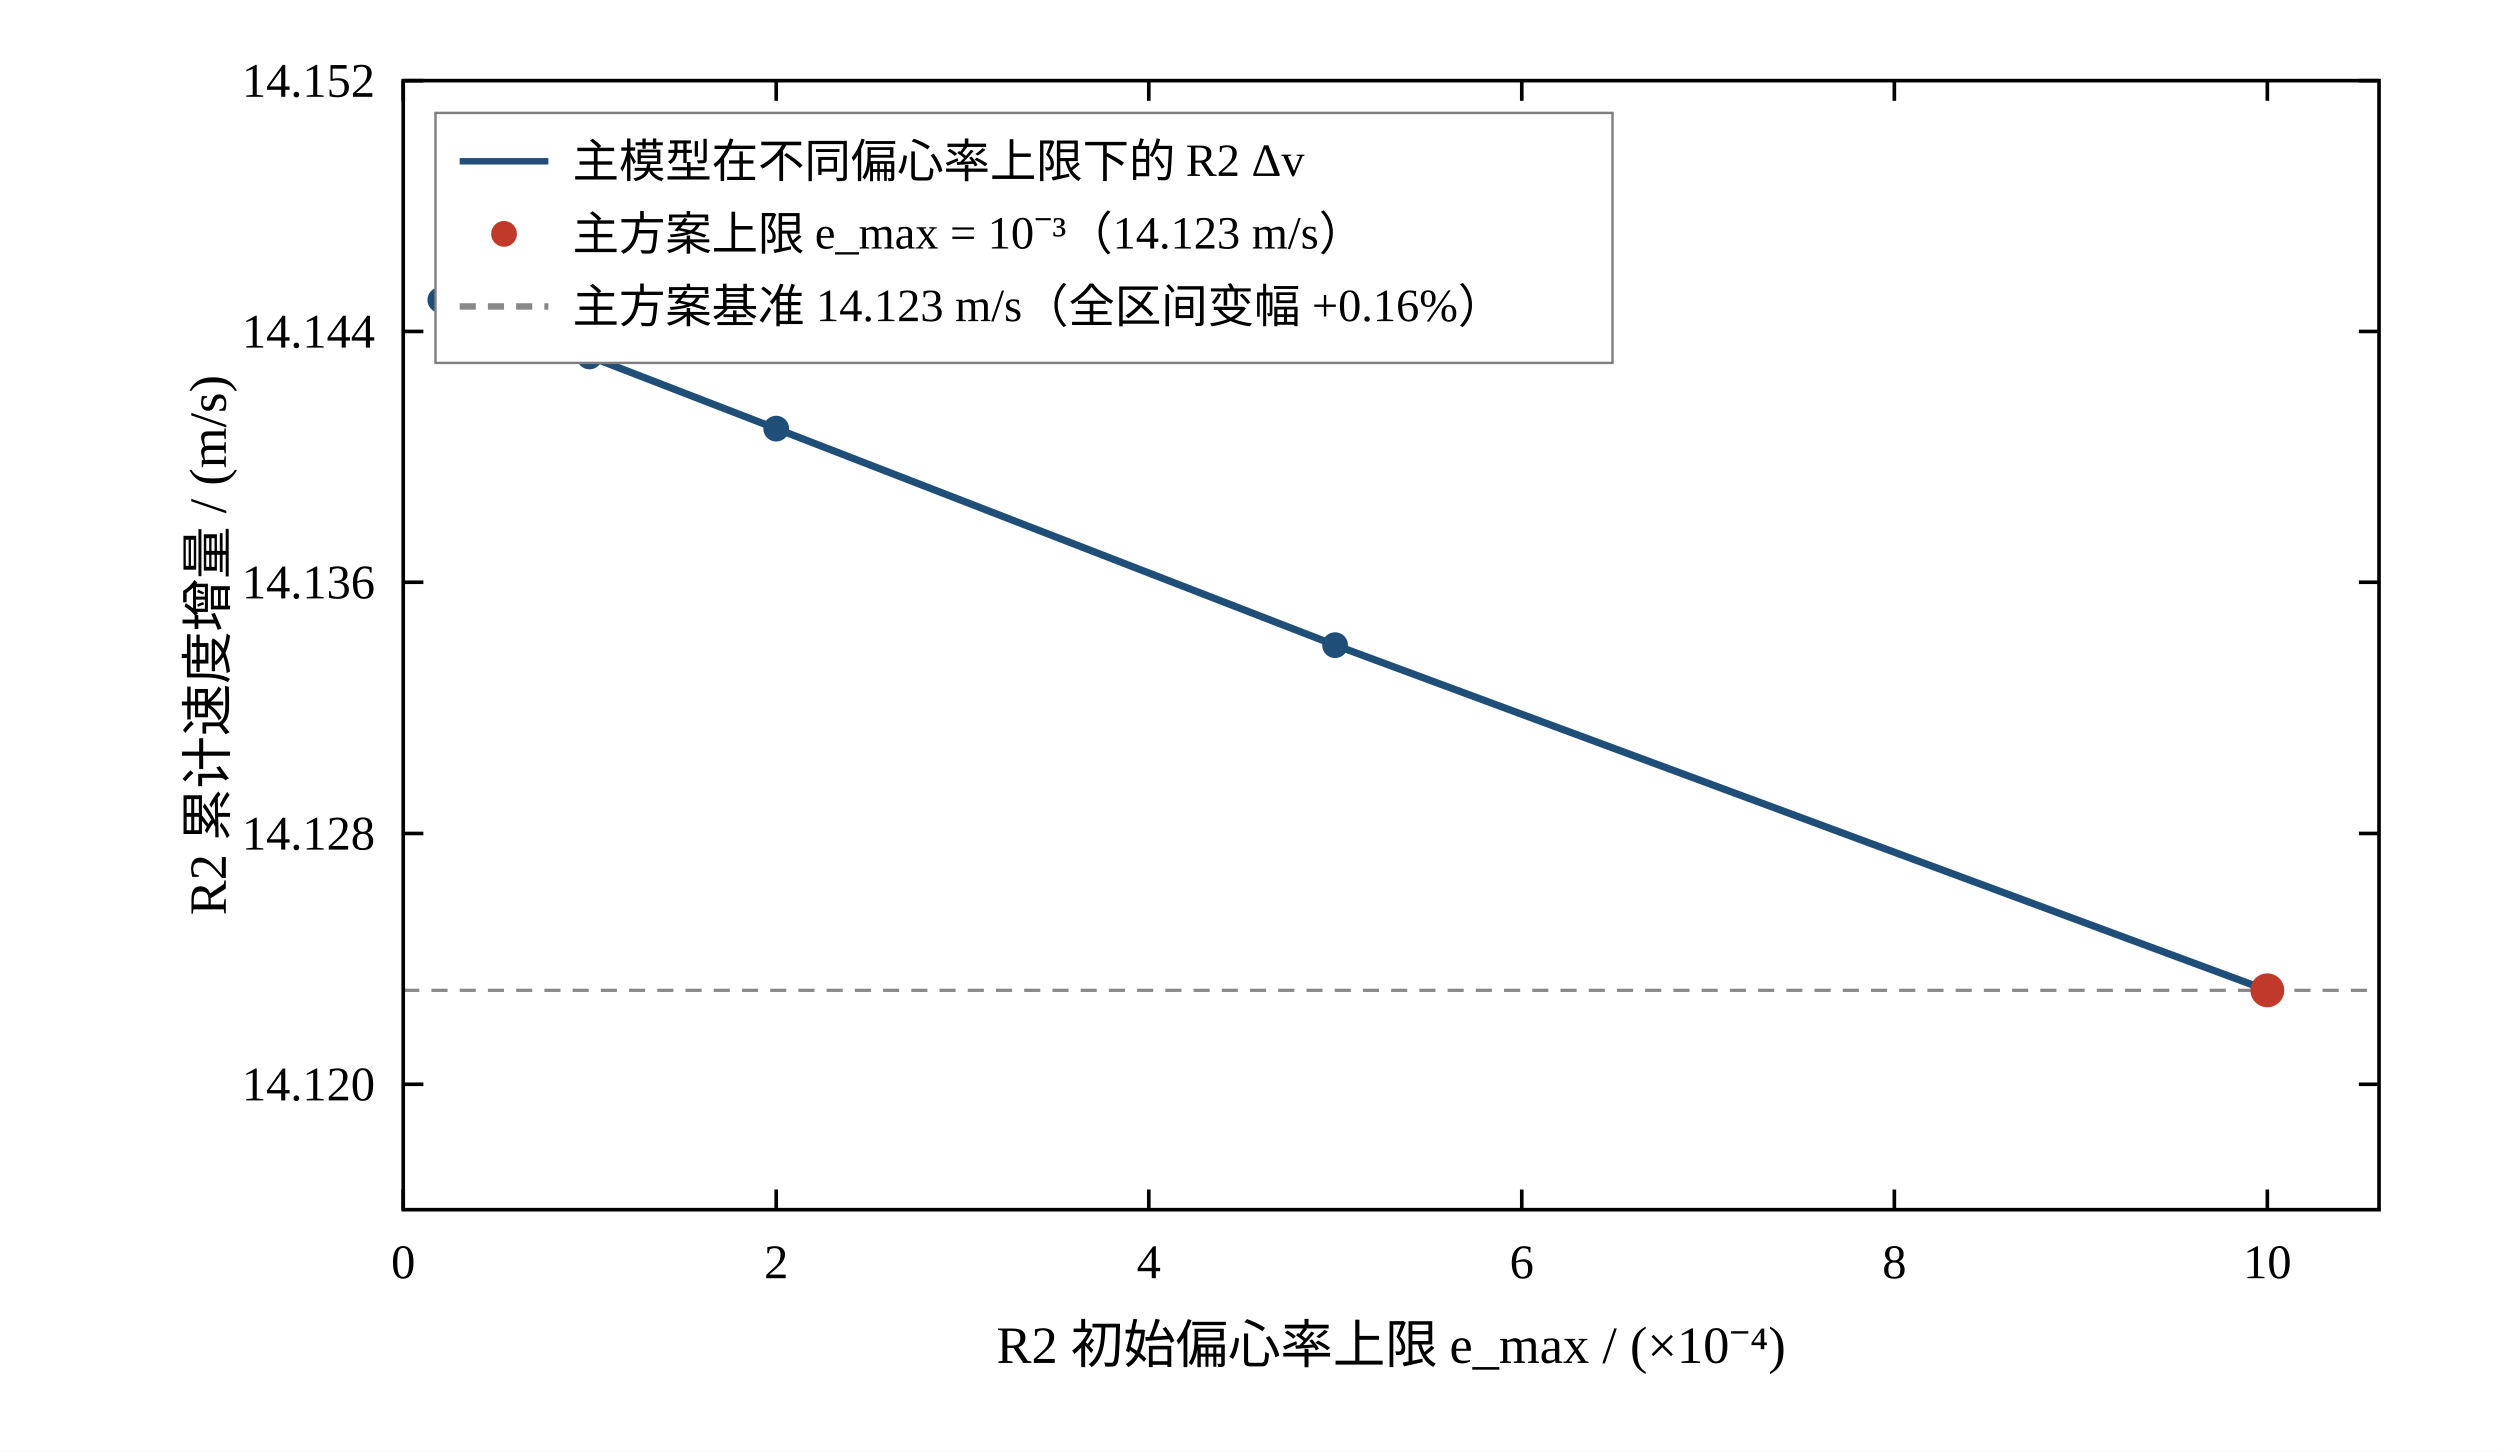
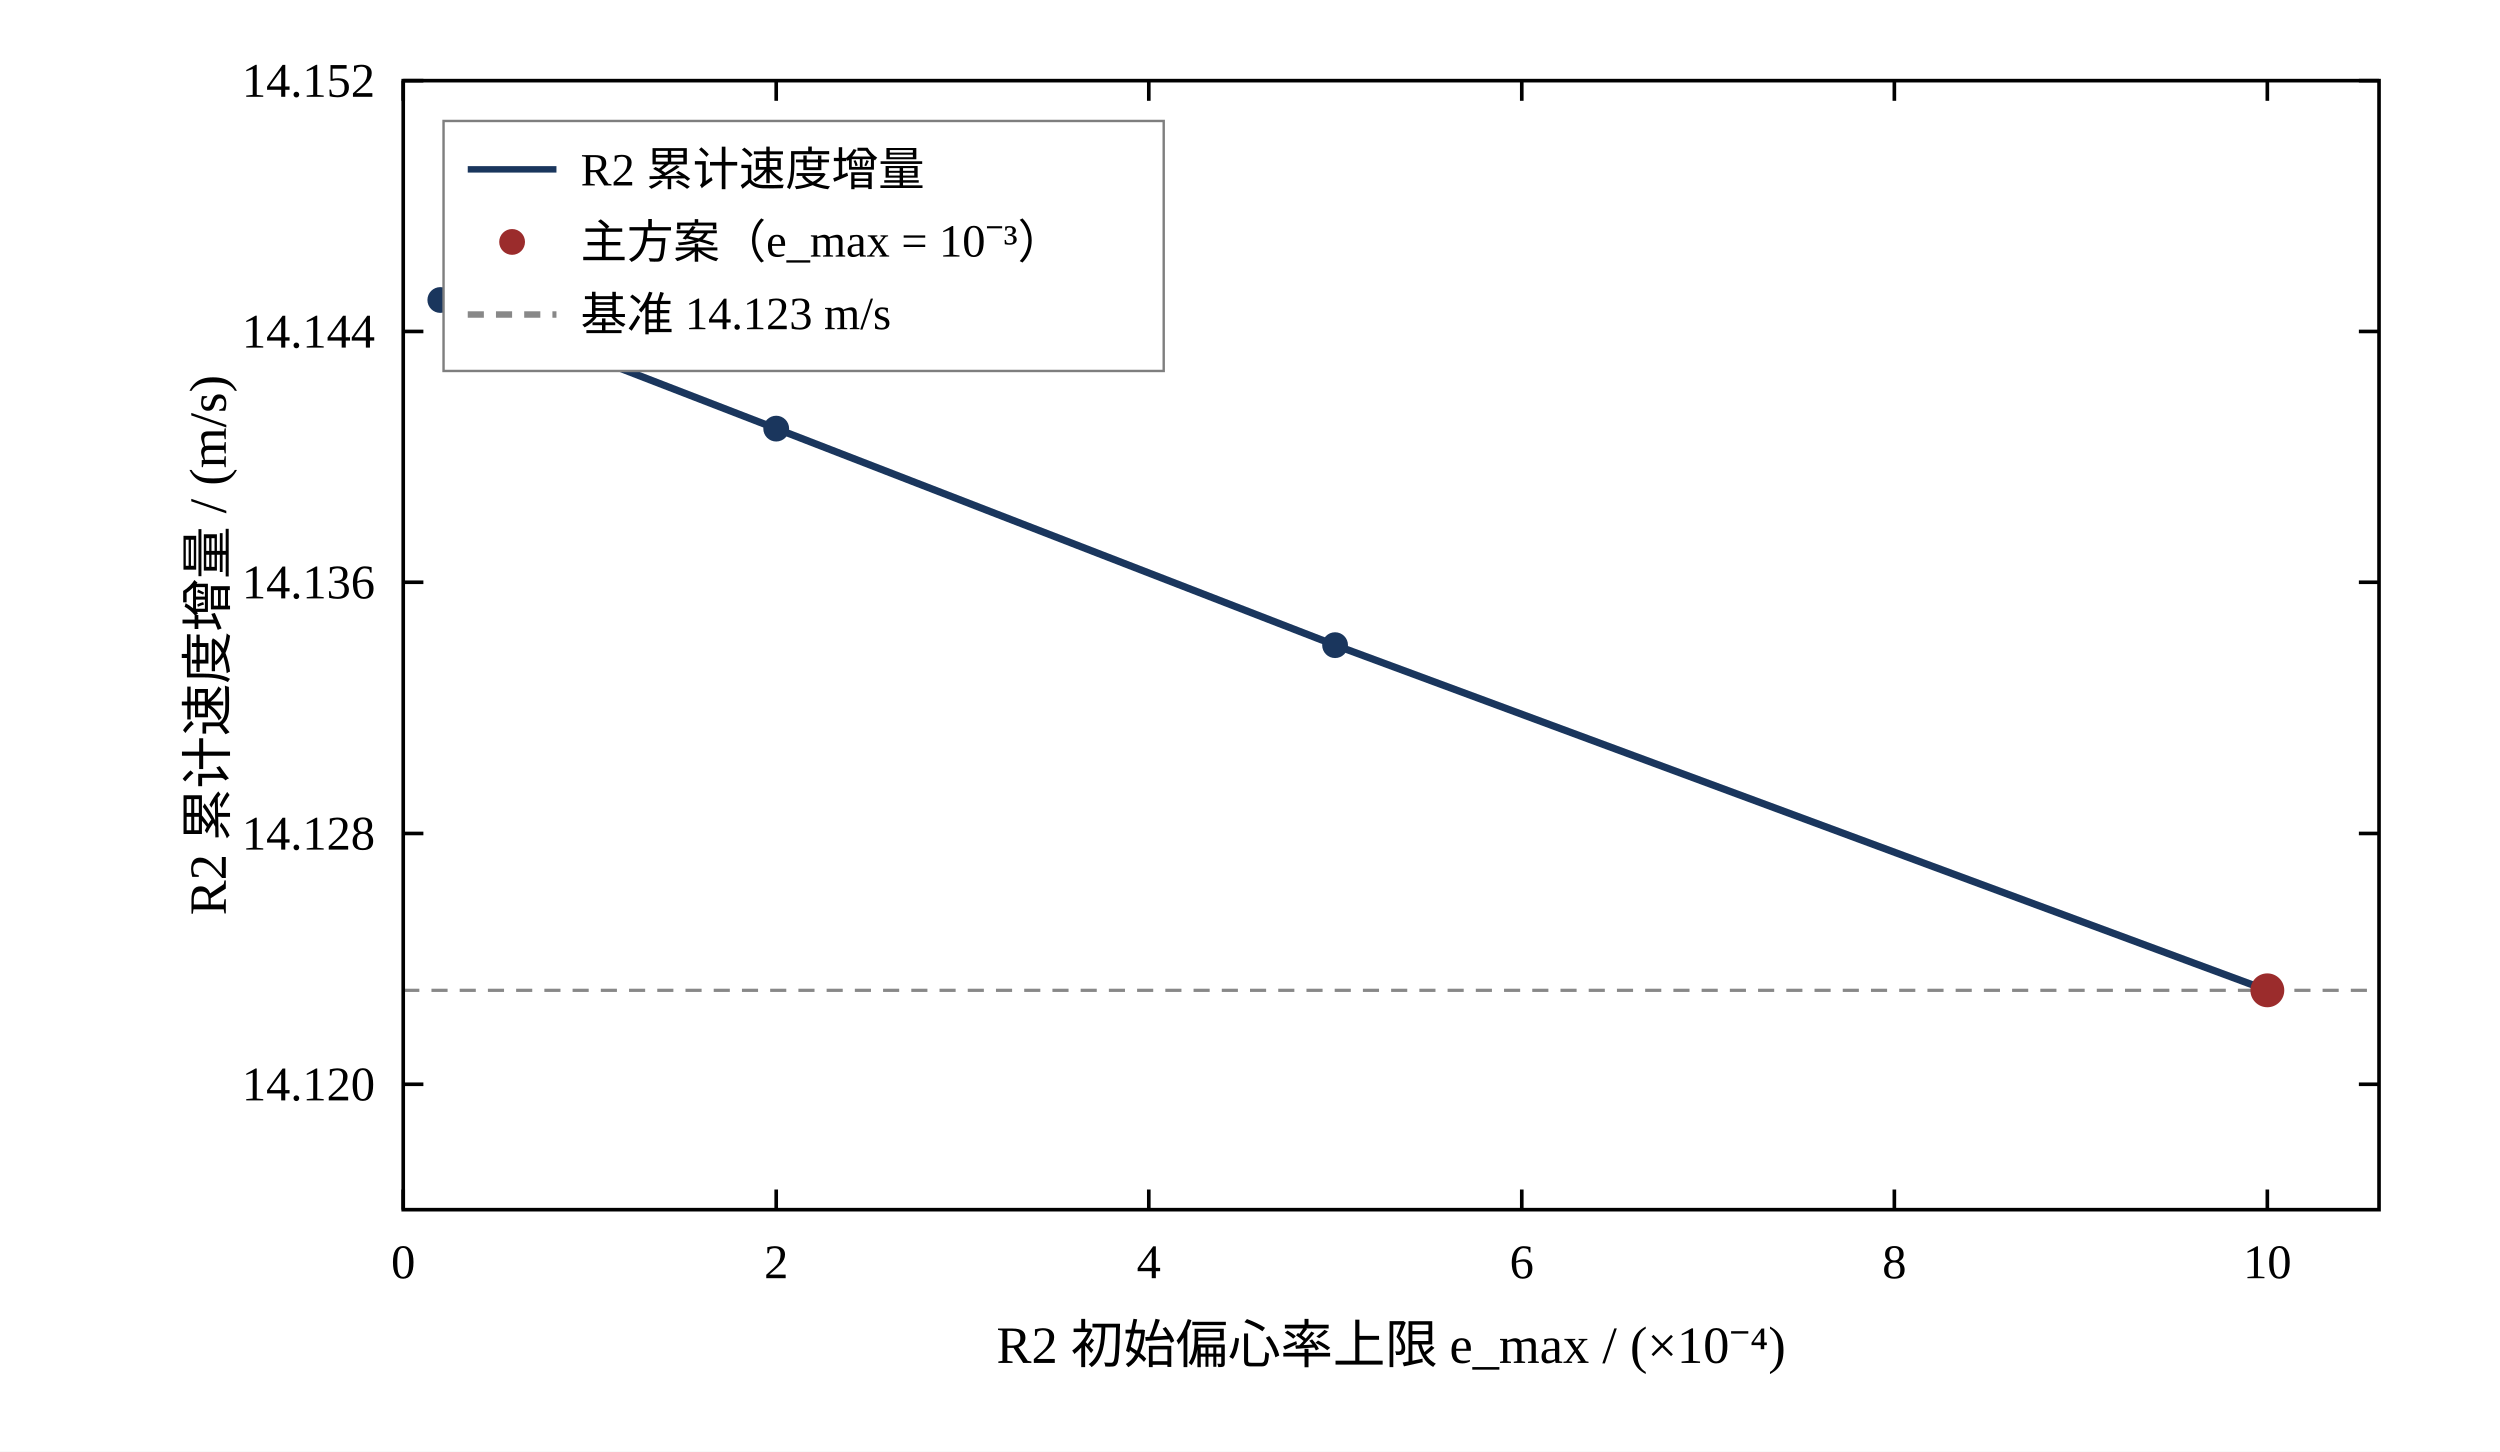
<svg xmlns="http://www.w3.org/2000/svg" width="620" height="360" viewBox="0 0 620 360">
  <rect x="0" y="0" width="620" height="360" fill="#FFFFFF" />
  <line x1="100.0" y1="245.6" x2="590.0" y2="245.6" stroke="#888888" stroke-width="0.8" stroke-dasharray="4,3" />
-   <polyline points="109.2,74.4 146.2,88.4 192.5,106.3 331.1,160.0 562.3,245.6" fill="none" stroke="#1F4E79" stroke-width="1.8" />
-   <circle cx="109.2" cy="74.4" r="3.2" fill="#1F4E79" stroke="none" />
-   <circle cx="146.2" cy="88.4" r="3.2" fill="#1F4E79" stroke="none" />
-   <circle cx="192.5" cy="106.3" r="3.2" fill="#1F4E79" stroke="none" />
-   <circle cx="331.1" cy="160.0" r="3.2" fill="#1F4E79" stroke="none" />
-   <circle cx="562.3" cy="245.6" r="4.2" fill="#C0392B" stroke="none" />
+   <polyline points="109.2,74.4 146.2,88.4 192.5,106.3 331.1,160.0 562.3,245.6" fill="none" stroke="#1A365D" stroke-width="1.8" />
+   <circle cx="109.2" cy="74.4" r="3.2" fill="#1A365D" stroke="none" />
+   <circle cx="146.2" cy="88.4" r="3.2" fill="#1A365D" stroke="none" />
+   <circle cx="192.5" cy="106.3" r="3.2" fill="#1A365D" stroke="none" />
+   <circle cx="331.1" cy="160.0" r="3.2" fill="#1A365D" stroke="none" />
+   <circle cx="562.3" cy="245.6" r="4.2" fill="#9B2C2C" stroke="none" />
  <rect x="100" y="20" width="490" height="280" fill="none" stroke="#000000" stroke-width="0.9" />
  <line x1="100.0" y1="268.9" x2="105.0" y2="268.9" stroke="#000000" stroke-width="0.9" />
  <line x1="590.0" y1="268.9" x2="585.0" y2="268.9" stroke="#000000" stroke-width="0.9" />
  <text x="93.0" y="272.9" font-family="SimSun, Times New Roman" font-size="12" text-anchor="end" fill="#000000">14.120</text>
  <line x1="100.0" y1="206.7" x2="105.0" y2="206.7" stroke="#000000" stroke-width="0.9" />
  <line x1="590.0" y1="206.7" x2="585.0" y2="206.7" stroke="#000000" stroke-width="0.9" />
  <text x="93.0" y="210.7" font-family="SimSun, Times New Roman" font-size="12" text-anchor="end" fill="#000000">14.128</text>
  <line x1="100.0" y1="144.4" x2="105.0" y2="144.4" stroke="#000000" stroke-width="0.9" />
  <line x1="590.0" y1="144.4" x2="585.0" y2="144.4" stroke="#000000" stroke-width="0.9" />
  <text x="93.0" y="148.4" font-family="SimSun, Times New Roman" font-size="12" text-anchor="end" fill="#000000">14.136</text>
  <line x1="100.0" y1="82.2" x2="105.0" y2="82.2" stroke="#000000" stroke-width="0.9" />
  <line x1="590.0" y1="82.2" x2="585.0" y2="82.2" stroke="#000000" stroke-width="0.9" />
  <text x="93.0" y="86.2" font-family="SimSun, Times New Roman" font-size="12" text-anchor="end" fill="#000000">14.144</text>
  <line x1="100.0" y1="20.0" x2="105.0" y2="20.0" stroke="#000000" stroke-width="0.9" />
  <line x1="590.0" y1="20.0" x2="585.0" y2="20.0" stroke="#000000" stroke-width="0.9" />
  <text x="93.0" y="24.0" font-family="SimSun, Times New Roman" font-size="12" text-anchor="end" fill="#000000">14.152</text>
  <line x1="100.0" y1="300.0" x2="100.0" y2="295.0" stroke="#000000" stroke-width="0.9" />
  <line x1="100.0" y1="20.0" x2="100.0" y2="25.0" stroke="#000000" stroke-width="0.9" />
  <text x="100.0" y="317.0" font-family="SimSun, Times New Roman" font-size="12" text-anchor="middle" fill="#000000">0</text>
  <line x1="192.5" y1="300.0" x2="192.5" y2="295.0" stroke="#000000" stroke-width="0.9" />
  <line x1="192.5" y1="20.0" x2="192.5" y2="25.0" stroke="#000000" stroke-width="0.9" />
  <text x="192.5" y="317.0" font-family="SimSun, Times New Roman" font-size="12" text-anchor="middle" fill="#000000">2</text>
  <line x1="284.9" y1="300.0" x2="284.9" y2="295.0" stroke="#000000" stroke-width="0.9" />
  <line x1="284.9" y1="20.0" x2="284.9" y2="25.0" stroke="#000000" stroke-width="0.9" />
  <text x="284.9" y="317.0" font-family="SimSun, Times New Roman" font-size="12" text-anchor="middle" fill="#000000">4</text>
  <line x1="377.4" y1="300.0" x2="377.4" y2="295.0" stroke="#000000" stroke-width="0.9" />
  <line x1="377.4" y1="20.0" x2="377.4" y2="25.0" stroke="#000000" stroke-width="0.9" />
  <text x="377.4" y="317.0" font-family="SimSun, Times New Roman" font-size="12" text-anchor="middle" fill="#000000">6</text>
  <line x1="469.8" y1="300.0" x2="469.8" y2="295.0" stroke="#000000" stroke-width="0.9" />
  <line x1="469.8" y1="20.0" x2="469.8" y2="25.0" stroke="#000000" stroke-width="0.9" />
  <text x="469.8" y="317.0" font-family="SimSun, Times New Roman" font-size="12" text-anchor="middle" fill="#000000">8</text>
  <line x1="562.3" y1="300.0" x2="562.3" y2="295.0" stroke="#000000" stroke-width="0.9" />
  <line x1="562.3" y1="20.0" x2="562.3" y2="25.0" stroke="#000000" stroke-width="0.9" />
  <text x="562.3" y="317.0" font-family="SimSun, Times New Roman" font-size="12" text-anchor="middle" fill="#000000">10</text>
  <text x="345.0" y="338.0" font-family="SimSun, Times New Roman" font-size="13" text-anchor="middle" fill="#000000">R2 初始偏心率上限 e_max / (×10⁻⁴)</text>
  <text x="56.0" y="160.0" font-family="SimSun, Times New Roman" font-size="13" text-anchor="middle" fill="#000000" transform="rotate(-90 56.0 160.0)">R2 累计速度增量 / (m/s)</text>
-   <rect x="108" y="28" width="291.9" height="62" fill="#FFFFFF" stroke="#7F7F7F" stroke-width="0.6" />
-   <line x1="114.0" y1="40.0" x2="136.0" y2="40.0" stroke="#1F4E79" stroke-width="1.6" />
-   <text x="142.0" y="44.0" font-family="SimSun, Times New Roman" font-size="11.5" text-anchor="start" fill="#000000">主模型在不同偏心率上限下的 R2 Δv</text>
-   <circle cx="125" cy="58" r="3.2" fill="#C0392B" stroke="none" />
-   <text x="142.0" y="62.0" font-family="SimSun, Times New Roman" font-size="11.5" text-anchor="start" fill="#000000">主方案上限 e_max = 10⁻³（14.123 m/s）</text>
-   <line x1="114.0" y1="76.0" x2="136.0" y2="76.0" stroke="#888888" stroke-width="1.6" stroke-dasharray="4,3" />
-   <text x="142.0" y="80.0" font-family="SimSun, Times New Roman" font-size="11.5" text-anchor="start" fill="#000000">主方案基准 14.123 m/s（全区间变幅 +0.16%）</text>
+   <rect x="110" y="30" width="178.6" height="62" fill="#FFFFFF" stroke="#7F7F7F" stroke-width="0.6" />
+   <line x1="116.0" y1="42.0" x2="138.0" y2="42.0" stroke="#1A365D" stroke-width="1.6" />
+   <text x="144.0" y="46.0" font-family="SimSun, Times New Roman" font-size="11.5" text-anchor="start" fill="#000000">R2 累计速度增量</text>
+   <circle cx="127" cy="60" r="3.2" fill="#9B2C2C" stroke="none" />
+   <text x="144.0" y="64.0" font-family="SimSun, Times New Roman" font-size="11.5" text-anchor="start" fill="#000000">主方案（e_max = 10⁻³）</text>
+   <line x1="116.0" y1="78.0" x2="138.0" y2="78.0" stroke="#888888" stroke-width="1.6" stroke-dasharray="4,3" />
+   <text x="144.0" y="82.0" font-family="SimSun, Times New Roman" font-size="11.5" text-anchor="start" fill="#000000">基准 14.123 m/s</text>
</svg>
